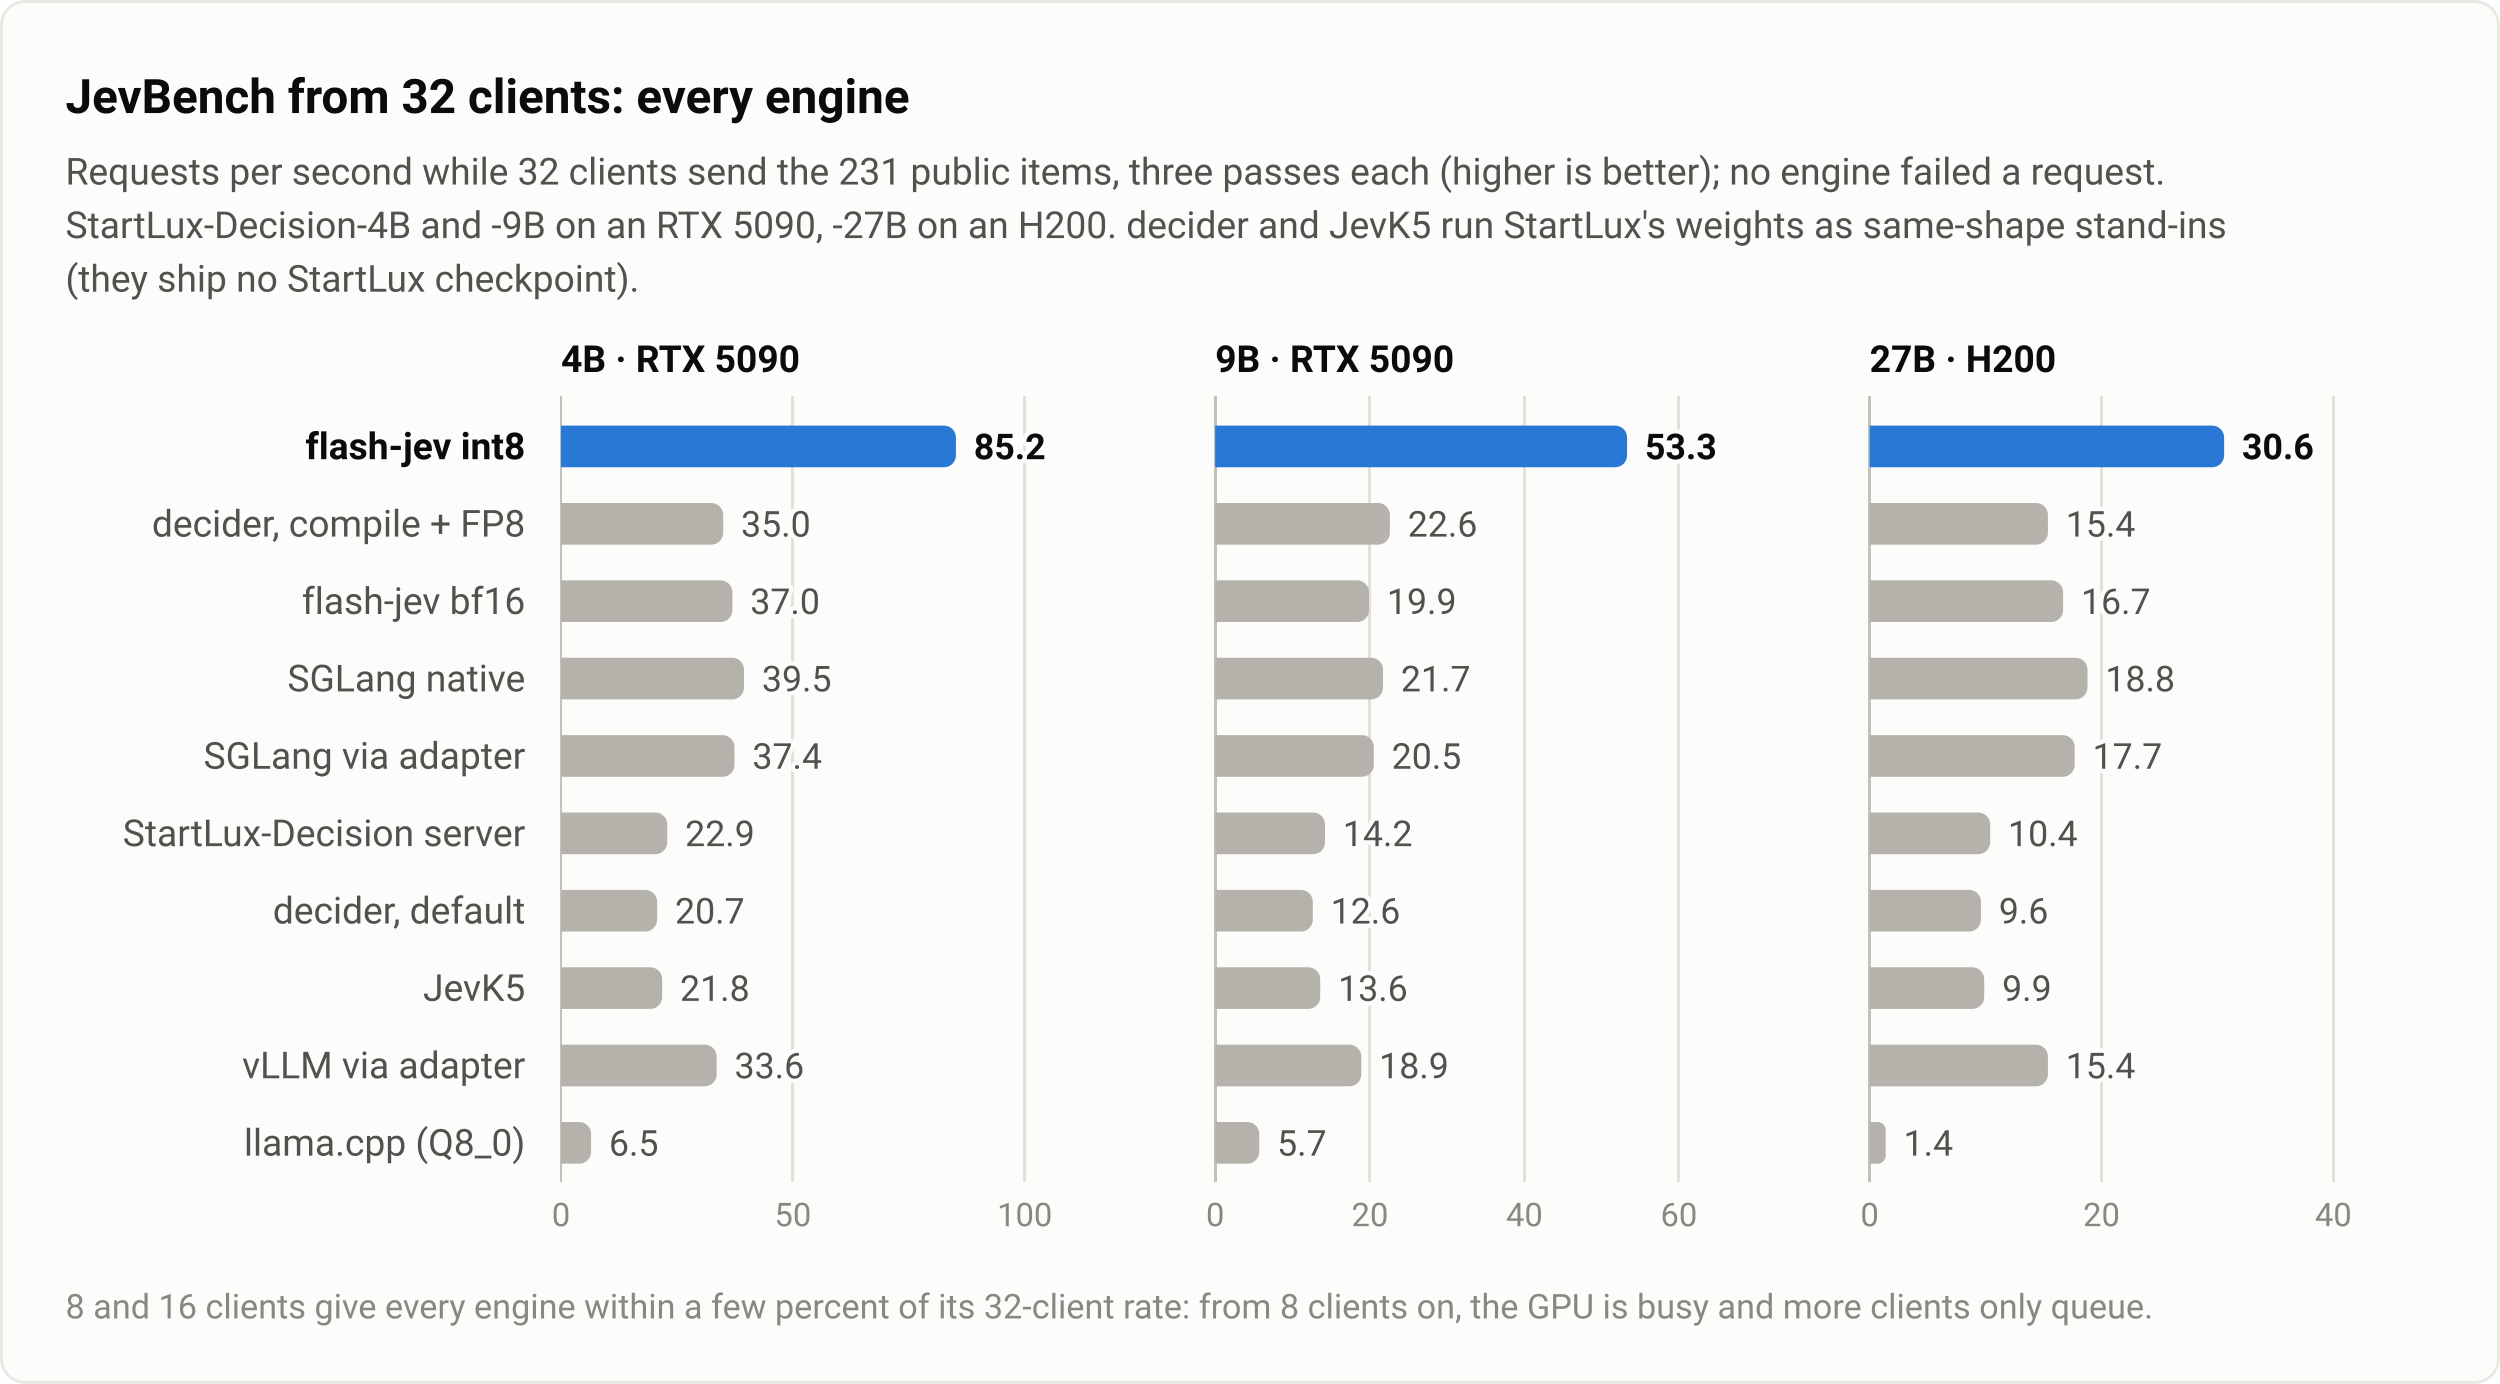
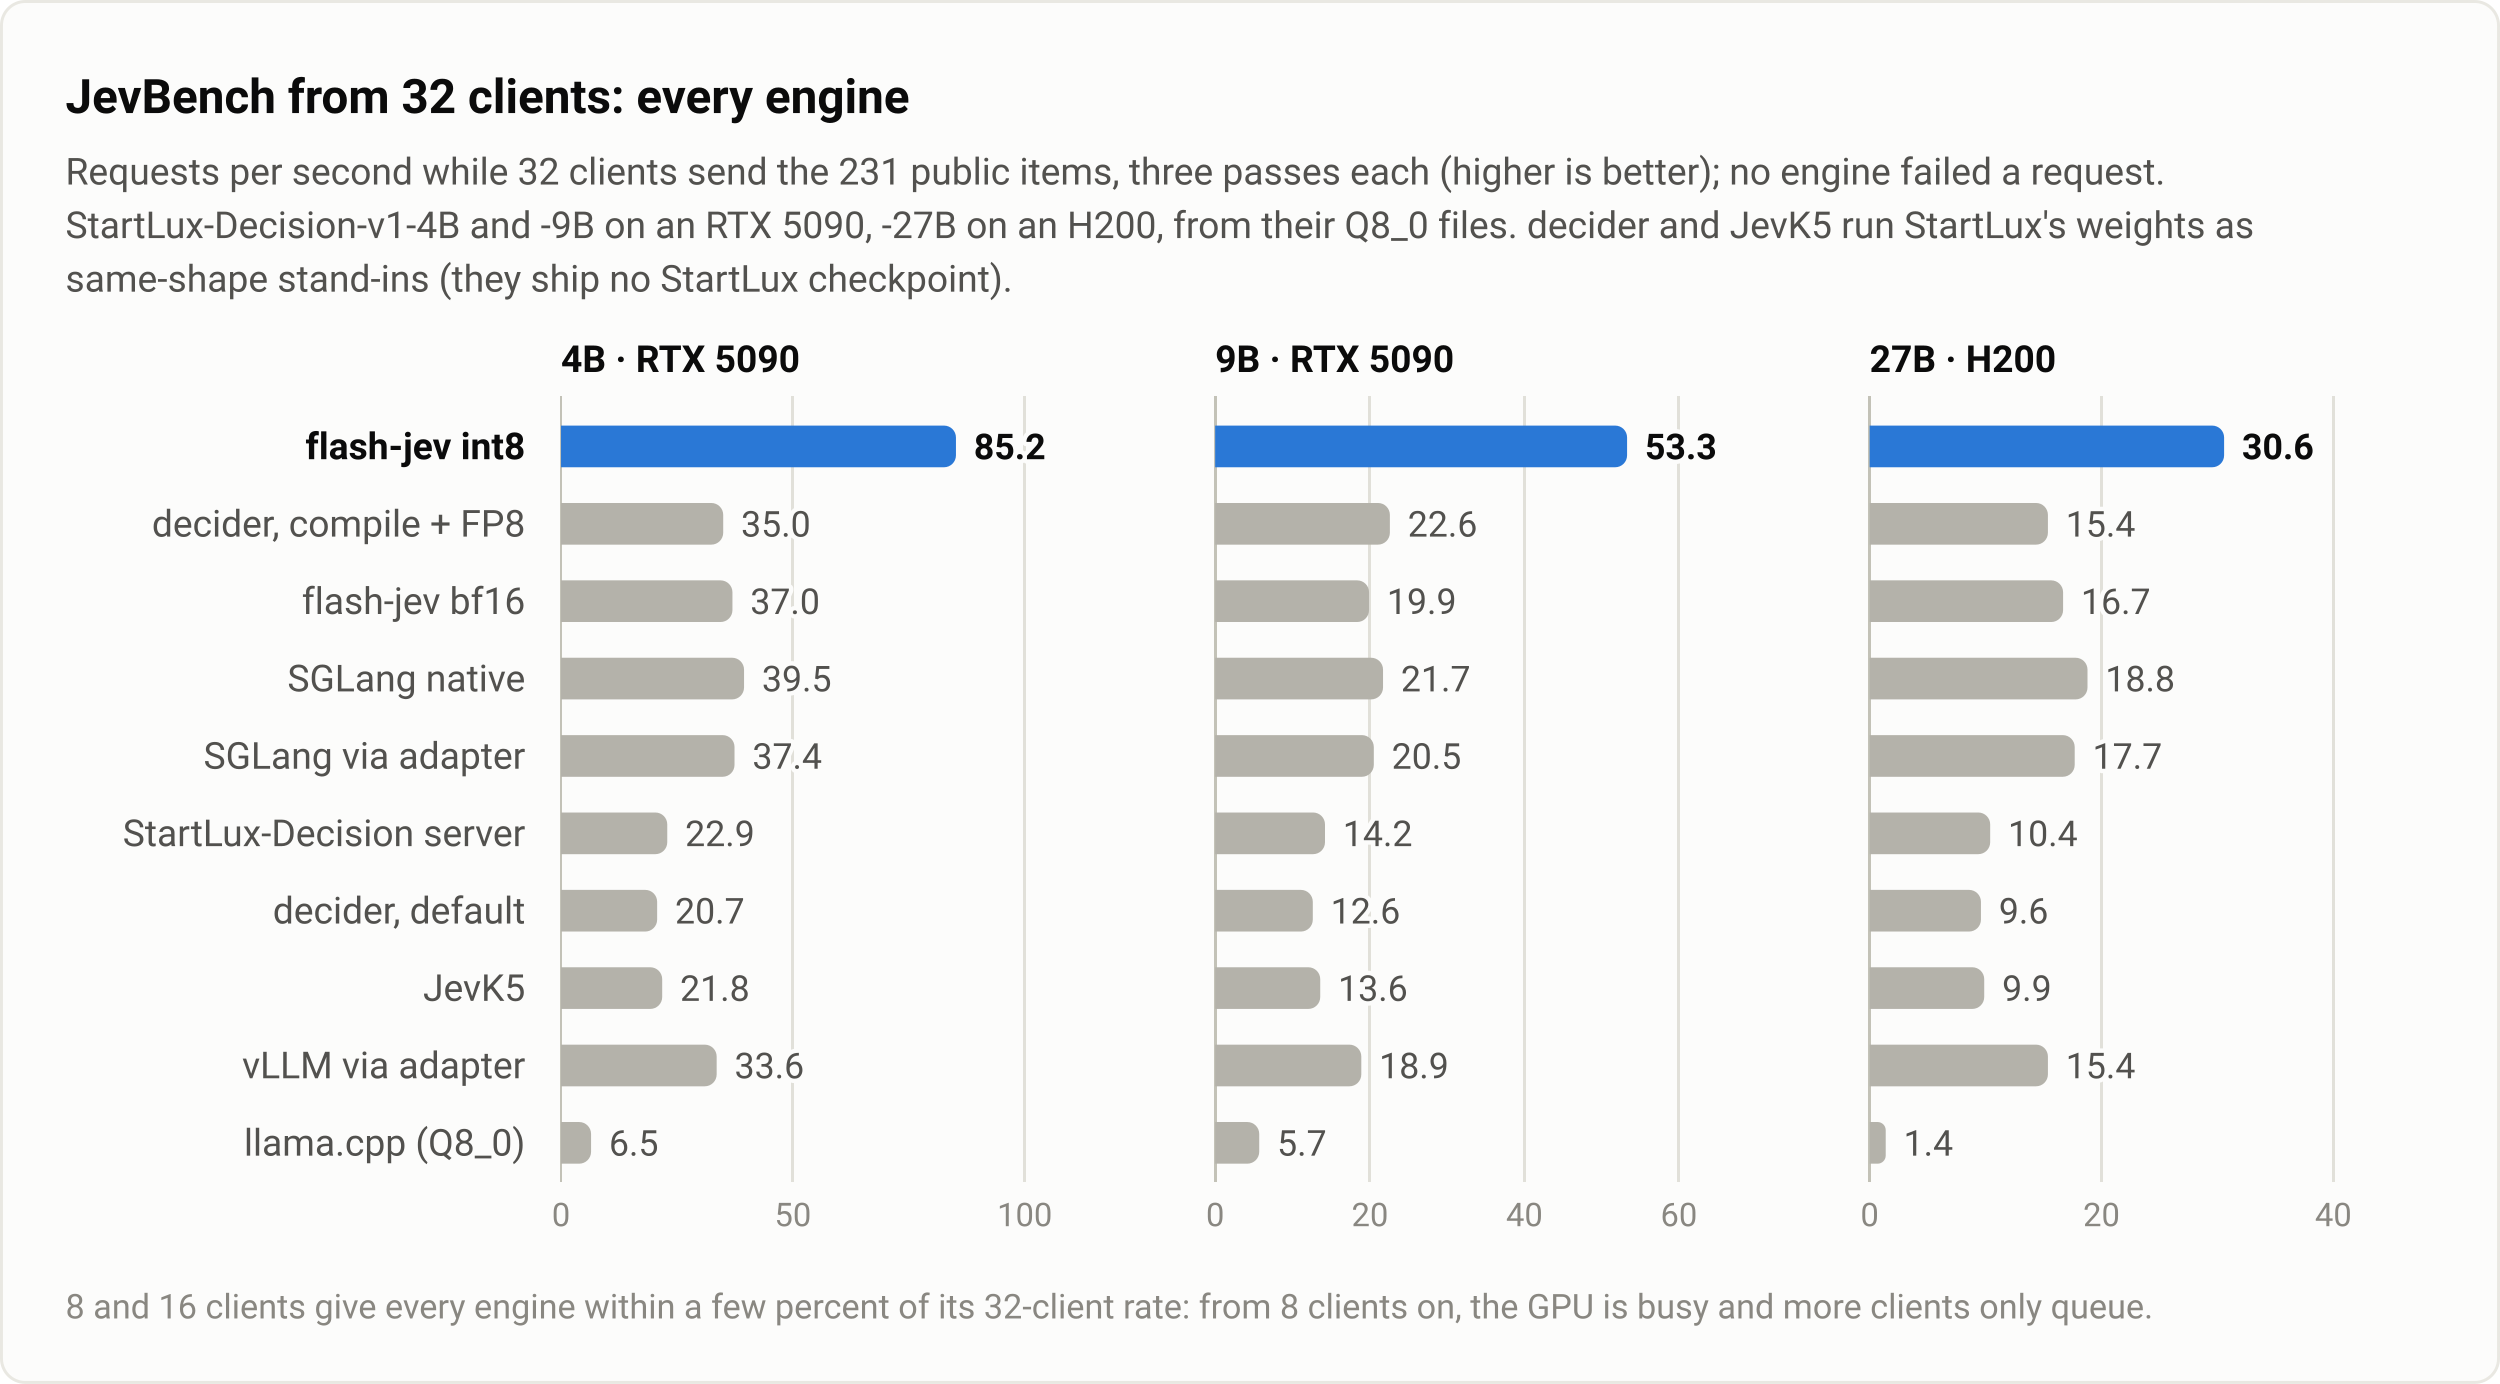
<svg xmlns="http://www.w3.org/2000/svg" width="840" height="465" viewBox="0 0 840 465" role="img" aria-labelledby="title desc" font-family="system-ui, -apple-system, 'Segoe UI', Roboto, 'Helvetica Neue', Arial, sans-serif">
  <rect x="0.5" y="0.5" width="839" height="464" rx="8" fill="#fcfcfb" stroke="#e9e8e2" />
  <text x="22.0" y="38.0" font-size="16" fill="#0b0b0b" text-anchor="start" font-weight="600">JevBench from 32 clients: every engine</text>
  <text x="22.0" y="62.0" font-size="12.5" fill="#52514e" text-anchor="start" font-weight="400">Requests per second while 32 clients send the 231 public items, three passes each (higher is better); no engine failed a request.</text>
-   <text x="22.0" y="80.0" font-size="12.5" fill="#52514e" text-anchor="start" font-weight="400">StartLux-Decision-4B and -9B on an RTX 5090, -27B on an H200. decider and JevK5 run StartLux's weights as same-shape stand-ins</text>
-   <text x="22.0" y="98.0" font-size="12.5" fill="#52514e" text-anchor="start" font-weight="400">(they ship no StartLux checkpoint).</text>
+   <text x="22.0" y="80.0" font-size="12.5" fill="#52514e" text-anchor="start" font-weight="400">StartLux-Decision-v1-4B and -9B on an RTX 5090, -27B on an H200, from their Q8_0 files. decider and JevK5 run StartLux's weights as</text>
+   <text x="22.0" y="98.0" font-size="12.5" fill="#52514e" text-anchor="start" font-weight="400">same-shape stand-ins (they ship no StartLux checkpoint).</text>
  <text x="188.5" y="125.0" font-size="12.5" fill="#0b0b0b" text-anchor="start" font-weight="600">4B · RTX 5090</text>
  <text x="188.5" y="412.0" font-size="11" fill="#898781" text-anchor="middle" font-weight="400" style="font-variant-numeric: tabular-nums">0</text>
  <line x1="266.4" y1="133.0" x2="266.4" y2="397.0" stroke="#e1e0d9" stroke-width="1" shape-rendering="crispEdges" />
  <text x="266.4" y="412.0" font-size="11" fill="#898781" text-anchor="middle" font-weight="400" style="font-variant-numeric: tabular-nums">50</text>
  <line x1="344.3" y1="133.0" x2="344.3" y2="397.0" stroke="#e1e0d9" stroke-width="1" shape-rendering="crispEdges" />
  <text x="344.3" y="412.0" font-size="11" fill="#898781" text-anchor="middle" font-weight="400" style="font-variant-numeric: tabular-nums">100</text>
  <line x1="188.5" y1="133.0" x2="188.5" y2="397.0" stroke="#c3c2b7" stroke-width="1" shape-rendering="crispEdges" />
  <path d="M188.5,143.0 H317.2 A4.0,4.0 0 0 1 321.2,147.0 V153.0 A4.0,4.0 0 0 1 317.2,157.0 H188.5 Z" fill="#2a78d6" />
  <text x="327.2" y="154.3" font-size="12" fill="#0b0b0b" text-anchor="start" font-weight="600" style="font-variant-numeric: tabular-nums" stroke="#fcfcfb" stroke-width="3" stroke-linejoin="round" paint-order="stroke">85.2</text>
  <path d="M188.5,169.0 H239.0 A4.0,4.0 0 0 1 243.0,173.0 V179.0 A4.0,4.0 0 0 1 239.0,183.0 H188.5 Z" fill="#b4b2aa" />
  <text x="249.0" y="180.3" font-size="12" fill="#52514e" text-anchor="start" font-weight="400" style="font-variant-numeric: tabular-nums" stroke="#fcfcfb" stroke-width="3" stroke-linejoin="round" paint-order="stroke">35.0</text>
  <path d="M188.5,195.0 H242.1 A4.0,4.0 0 0 1 246.1,199.0 V205.0 A4.0,4.0 0 0 1 242.1,209.0 H188.5 Z" fill="#b4b2aa" />
  <text x="252.1" y="206.3" font-size="12" fill="#52514e" text-anchor="start" font-weight="400" style="font-variant-numeric: tabular-nums" stroke="#fcfcfb" stroke-width="3" stroke-linejoin="round" paint-order="stroke">37.0</text>
  <path d="M188.5,221.0 H246.0 A4.0,4.0 0 0 1 250.0,225.0 V231.0 A4.0,4.0 0 0 1 246.0,235.0 H188.5 Z" fill="#b4b2aa" />
  <text x="256.0" y="232.3" font-size="12" fill="#52514e" text-anchor="start" font-weight="400" style="font-variant-numeric: tabular-nums" stroke="#fcfcfb" stroke-width="3" stroke-linejoin="round" paint-order="stroke">39.5</text>
  <path d="M188.5,247.0 H242.8 A4.0,4.0 0 0 1 246.8,251.0 V257.0 A4.0,4.0 0 0 1 242.8,261.0 H188.5 Z" fill="#b4b2aa" />
  <text x="252.8" y="258.3" font-size="12" fill="#52514e" text-anchor="start" font-weight="400" style="font-variant-numeric: tabular-nums" stroke="#fcfcfb" stroke-width="3" stroke-linejoin="round" paint-order="stroke">37.4</text>
  <path d="M188.5,273.0 H220.2 A4.0,4.0 0 0 1 224.2,277.0 V283.0 A4.0,4.0 0 0 1 220.2,287.0 H188.5 Z" fill="#b4b2aa" />
  <text x="230.2" y="284.3" font-size="12" fill="#52514e" text-anchor="start" font-weight="400" style="font-variant-numeric: tabular-nums" stroke="#fcfcfb" stroke-width="3" stroke-linejoin="round" paint-order="stroke">22.9</text>
  <path d="M188.5,299.0 H216.8 A4.0,4.0 0 0 1 220.8,303.0 V309.0 A4.0,4.0 0 0 1 216.8,313.0 H188.5 Z" fill="#b4b2aa" />
  <text x="226.8" y="310.3" font-size="12" fill="#52514e" text-anchor="start" font-weight="400" style="font-variant-numeric: tabular-nums" stroke="#fcfcfb" stroke-width="3" stroke-linejoin="round" paint-order="stroke">20.7</text>
  <path d="M188.5,325.0 H218.5 A4.0,4.0 0 0 1 222.5,329.0 V335.0 A4.0,4.0 0 0 1 218.5,339.0 H188.5 Z" fill="#b4b2aa" />
  <text x="228.5" y="336.3" font-size="12" fill="#52514e" text-anchor="start" font-weight="400" style="font-variant-numeric: tabular-nums" stroke="#fcfcfb" stroke-width="3" stroke-linejoin="round" paint-order="stroke">21.8</text>
  <path d="M188.5,351.0 H236.8 A4.0,4.0 0 0 1 240.8,355.0 V361.0 A4.0,4.0 0 0 1 236.8,365.0 H188.5 Z" fill="#b4b2aa" />
  <text x="246.8" y="362.3" font-size="12" fill="#52514e" text-anchor="start" font-weight="400" style="font-variant-numeric: tabular-nums" stroke="#fcfcfb" stroke-width="3" stroke-linejoin="round" paint-order="stroke">33.6</text>
  <path d="M188.5,377.0 H194.6 A4.0,4.0 0 0 1 198.6,381.0 V387.0 A4.0,4.0 0 0 1 194.6,391.0 H188.5 Z" fill="#b4b2aa" />
  <text x="204.6" y="388.3" font-size="12" fill="#52514e" text-anchor="start" font-weight="400" style="font-variant-numeric: tabular-nums" stroke="#fcfcfb" stroke-width="3" stroke-linejoin="round" paint-order="stroke">6.5</text>
  <text x="408.3" y="125.0" font-size="12.5" fill="#0b0b0b" text-anchor="start" font-weight="600">9B · RTX 5090</text>
  <text x="408.3" y="412.0" font-size="11" fill="#898781" text-anchor="middle" font-weight="400" style="font-variant-numeric: tabular-nums">0</text>
  <line x1="460.3" y1="133.0" x2="460.3" y2="397.0" stroke="#e1e0d9" stroke-width="1" shape-rendering="crispEdges" />
  <text x="460.3" y="412.0" font-size="11" fill="#898781" text-anchor="middle" font-weight="400" style="font-variant-numeric: tabular-nums">20</text>
  <line x1="512.2" y1="133.0" x2="512.2" y2="397.0" stroke="#e1e0d9" stroke-width="1" shape-rendering="crispEdges" />
  <text x="512.2" y="412.0" font-size="11" fill="#898781" text-anchor="middle" font-weight="400" style="font-variant-numeric: tabular-nums">40</text>
  <line x1="564.1" y1="133.0" x2="564.1" y2="397.0" stroke="#e1e0d9" stroke-width="1" shape-rendering="crispEdges" />
  <text x="564.1" y="412.0" font-size="11" fill="#898781" text-anchor="middle" font-weight="400" style="font-variant-numeric: tabular-nums">60</text>
  <line x1="408.3" y1="133.0" x2="408.3" y2="397.0" stroke="#c3c2b7" stroke-width="1" shape-rendering="crispEdges" />
  <path d="M408.3,143.0 H542.7 A4.0,4.0 0 0 1 546.7,147.0 V153.0 A4.0,4.0 0 0 1 542.7,157.0 H408.3 Z" fill="#2a78d6" />
  <text x="552.7" y="154.3" font-size="12" fill="#0b0b0b" text-anchor="start" font-weight="600" style="font-variant-numeric: tabular-nums" stroke="#fcfcfb" stroke-width="3" stroke-linejoin="round" paint-order="stroke">53.3</text>
  <path d="M408.3,169.0 H463.0 A4.0,4.0 0 0 1 467.0,173.0 V179.0 A4.0,4.0 0 0 1 463.0,183.0 H408.3 Z" fill="#b4b2aa" />
  <text x="473.0" y="180.3" font-size="12" fill="#52514e" text-anchor="start" font-weight="400" style="font-variant-numeric: tabular-nums" stroke="#fcfcfb" stroke-width="3" stroke-linejoin="round" paint-order="stroke">22.6</text>
  <path d="M408.3,195.0 H456.0 A4.0,4.0 0 0 1 460.0,199.0 V205.0 A4.0,4.0 0 0 1 456.0,209.0 H408.3 Z" fill="#b4b2aa" />
  <text x="466.0" y="206.3" font-size="12" fill="#52514e" text-anchor="start" font-weight="400" style="font-variant-numeric: tabular-nums" stroke="#fcfcfb" stroke-width="3" stroke-linejoin="round" paint-order="stroke">19.9</text>
  <path d="M408.3,221.0 H460.7 A4.0,4.0 0 0 1 464.7,225.0 V231.0 A4.0,4.0 0 0 1 460.7,235.0 H408.3 Z" fill="#b4b2aa" />
  <text x="470.7" y="232.3" font-size="12" fill="#52514e" text-anchor="start" font-weight="400" style="font-variant-numeric: tabular-nums" stroke="#fcfcfb" stroke-width="3" stroke-linejoin="round" paint-order="stroke">21.7</text>
  <path d="M408.3,247.0 H457.6 A4.0,4.0 0 0 1 461.6,251.0 V257.0 A4.0,4.0 0 0 1 457.6,261.0 H408.3 Z" fill="#b4b2aa" />
  <text x="467.6" y="258.3" font-size="12" fill="#52514e" text-anchor="start" font-weight="400" style="font-variant-numeric: tabular-nums" stroke="#fcfcfb" stroke-width="3" stroke-linejoin="round" paint-order="stroke">20.5</text>
  <path d="M408.3,273.0 H441.2 A4.0,4.0 0 0 1 445.2,277.0 V283.0 A4.0,4.0 0 0 1 441.2,287.0 H408.3 Z" fill="#b4b2aa" />
  <text x="451.2" y="284.3" font-size="12" fill="#52514e" text-anchor="start" font-weight="400" style="font-variant-numeric: tabular-nums" stroke="#fcfcfb" stroke-width="3" stroke-linejoin="round" paint-order="stroke">14.2</text>
  <path d="M408.3,299.0 H437.1 A4.0,4.0 0 0 1 441.1,303.0 V309.0 A4.0,4.0 0 0 1 437.1,313.0 H408.3 Z" fill="#b4b2aa" />
  <text x="447.1" y="310.3" font-size="12" fill="#52514e" text-anchor="start" font-weight="400" style="font-variant-numeric: tabular-nums" stroke="#fcfcfb" stroke-width="3" stroke-linejoin="round" paint-order="stroke">12.6</text>
  <path d="M408.3,325.0 H439.6 A4.0,4.0 0 0 1 443.6,329.0 V335.0 A4.0,4.0 0 0 1 439.6,339.0 H408.3 Z" fill="#b4b2aa" />
  <text x="449.6" y="336.3" font-size="12" fill="#52514e" text-anchor="start" font-weight="400" style="font-variant-numeric: tabular-nums" stroke="#fcfcfb" stroke-width="3" stroke-linejoin="round" paint-order="stroke">13.6</text>
  <path d="M408.3,351.0 H453.4 A4.0,4.0 0 0 1 457.4,355.0 V361.0 A4.0,4.0 0 0 1 453.4,365.0 H408.3 Z" fill="#b4b2aa" />
  <text x="463.4" y="362.3" font-size="12" fill="#52514e" text-anchor="start" font-weight="400" style="font-variant-numeric: tabular-nums" stroke="#fcfcfb" stroke-width="3" stroke-linejoin="round" paint-order="stroke">18.9</text>
  <path d="M408.3,377.0 H419.1 A4.0,4.0 0 0 1 423.1,381.0 V387.0 A4.0,4.0 0 0 1 419.1,391.0 H408.3 Z" fill="#b4b2aa" />
  <text x="429.1" y="388.3" font-size="12" fill="#52514e" text-anchor="start" font-weight="400" style="font-variant-numeric: tabular-nums" stroke="#fcfcfb" stroke-width="3" stroke-linejoin="round" paint-order="stroke">5.7</text>
  <text x="628.2" y="125.0" font-size="12.5" fill="#0b0b0b" text-anchor="start" font-weight="600">27B · H200</text>
  <text x="628.2" y="412.0" font-size="11" fill="#898781" text-anchor="middle" font-weight="400" style="font-variant-numeric: tabular-nums">0</text>
  <line x1="706.1" y1="133.0" x2="706.1" y2="397.0" stroke="#e1e0d9" stroke-width="1" shape-rendering="crispEdges" />
  <text x="706.1" y="412.0" font-size="11" fill="#898781" text-anchor="middle" font-weight="400" style="font-variant-numeric: tabular-nums">20</text>
  <line x1="784.0" y1="133.0" x2="784.0" y2="397.0" stroke="#e1e0d9" stroke-width="1" shape-rendering="crispEdges" />
  <text x="784.0" y="412.0" font-size="11" fill="#898781" text-anchor="middle" font-weight="400" style="font-variant-numeric: tabular-nums">40</text>
  <line x1="628.2" y1="133.0" x2="628.2" y2="397.0" stroke="#c3c2b7" stroke-width="1" shape-rendering="crispEdges" />
  <path d="M628.2,143.0 H743.3 A4.0,4.0 0 0 1 747.3,147.0 V153.0 A4.0,4.0 0 0 1 743.3,157.0 H628.2 Z" fill="#2a78d6" />
  <text x="753.3" y="154.3" font-size="12" fill="#0b0b0b" text-anchor="start" font-weight="600" style="font-variant-numeric: tabular-nums" stroke="#fcfcfb" stroke-width="3" stroke-linejoin="round" paint-order="stroke">30.6</text>
  <path d="M628.2,169.0 H684.1 A4.0,4.0 0 0 1 688.1,173.0 V179.0 A4.0,4.0 0 0 1 684.1,183.0 H628.2 Z" fill="#b4b2aa" />
  <text x="694.1" y="180.3" font-size="12" fill="#52514e" text-anchor="start" font-weight="400" style="font-variant-numeric: tabular-nums" stroke="#fcfcfb" stroke-width="3" stroke-linejoin="round" paint-order="stroke">15.4</text>
  <path d="M628.2,195.0 H689.2 A4.0,4.0 0 0 1 693.2,199.0 V205.0 A4.0,4.0 0 0 1 689.2,209.0 H628.2 Z" fill="#b4b2aa" />
  <text x="699.2" y="206.3" font-size="12" fill="#52514e" text-anchor="start" font-weight="400" style="font-variant-numeric: tabular-nums" stroke="#fcfcfb" stroke-width="3" stroke-linejoin="round" paint-order="stroke">16.7</text>
  <path d="M628.2,221.0 H697.4 A4.0,4.0 0 0 1 701.4,225.0 V231.0 A4.0,4.0 0 0 1 697.4,235.0 H628.2 Z" fill="#b4b2aa" />
  <text x="707.4" y="232.3" font-size="12" fill="#52514e" text-anchor="start" font-weight="400" style="font-variant-numeric: tabular-nums" stroke="#fcfcfb" stroke-width="3" stroke-linejoin="round" paint-order="stroke">18.8</text>
  <path d="M628.2,247.0 H693.1 A4.0,4.0 0 0 1 697.1,251.0 V257.0 A4.0,4.0 0 0 1 693.1,261.0 H628.2 Z" fill="#b4b2aa" />
  <text x="703.1" y="258.3" font-size="12" fill="#52514e" text-anchor="start" font-weight="400" style="font-variant-numeric: tabular-nums" stroke="#fcfcfb" stroke-width="3" stroke-linejoin="round" paint-order="stroke">17.7</text>
  <path d="M628.2,273.0 H664.7 A4.0,4.0 0 0 1 668.7,277.0 V283.0 A4.0,4.0 0 0 1 664.7,287.0 H628.2 Z" fill="#b4b2aa" />
  <text x="674.7" y="284.3" font-size="12" fill="#52514e" text-anchor="start" font-weight="400" style="font-variant-numeric: tabular-nums" stroke="#fcfcfb" stroke-width="3" stroke-linejoin="round" paint-order="stroke">10.4</text>
  <path d="M628.2,299.0 H661.6 A4.0,4.0 0 0 1 665.6,303.0 V309.0 A4.0,4.0 0 0 1 661.6,313.0 H628.2 Z" fill="#b4b2aa" />
  <text x="671.6" y="310.3" font-size="12" fill="#52514e" text-anchor="start" font-weight="400" style="font-variant-numeric: tabular-nums" stroke="#fcfcfb" stroke-width="3" stroke-linejoin="round" paint-order="stroke">9.6</text>
  <path d="M628.2,325.0 H662.7 A4.0,4.0 0 0 1 666.7,329.0 V335.0 A4.0,4.0 0 0 1 662.7,339.0 H628.2 Z" fill="#b4b2aa" />
  <text x="672.7" y="336.3" font-size="12" fill="#52514e" text-anchor="start" font-weight="400" style="font-variant-numeric: tabular-nums" stroke="#fcfcfb" stroke-width="3" stroke-linejoin="round" paint-order="stroke">9.9</text>
  <path d="M628.2,351.0 H684.1 A4.0,4.0 0 0 1 688.1,355.0 V361.0 A4.0,4.0 0 0 1 684.1,365.0 H628.2 Z" fill="#b4b2aa" />
  <text x="694.1" y="362.3" font-size="12" fill="#52514e" text-anchor="start" font-weight="400" style="font-variant-numeric: tabular-nums" stroke="#fcfcfb" stroke-width="3" stroke-linejoin="round" paint-order="stroke">15.4</text>
  <path d="M628.2,377.0 H630.9 A2.726,2.726 0 0 1 633.6,379.7 V388.3 A2.726,2.726 0 0 1 630.9,391.0 H628.2 Z" fill="#b4b2aa" />
  <text x="639.6" y="388.3" font-size="12" fill="#52514e" text-anchor="start" font-weight="400" style="font-variant-numeric: tabular-nums" stroke="#fcfcfb" stroke-width="3" stroke-linejoin="round" paint-order="stroke">1.4</text>
  <text x="176.5" y="154.3" font-size="12.5" fill="#0b0b0b" text-anchor="end" font-weight="600">flash-jev int8</text>
  <text x="176.5" y="180.3" font-size="12.5" fill="#52514e" text-anchor="end" font-weight="400">decider, compile + FP8</text>
  <text x="176.5" y="206.3" font-size="12.5" fill="#52514e" text-anchor="end" font-weight="400">flash-jev bf16</text>
  <text x="176.5" y="232.3" font-size="12.5" fill="#52514e" text-anchor="end" font-weight="400">SGLang native</text>
  <text x="176.5" y="258.3" font-size="12.5" fill="#52514e" text-anchor="end" font-weight="400">SGLang via adapter</text>
  <text x="176.5" y="284.3" font-size="12.5" fill="#52514e" text-anchor="end" font-weight="400">StartLux-Decision server</text>
  <text x="176.5" y="310.3" font-size="12.5" fill="#52514e" text-anchor="end" font-weight="400">decider, default</text>
  <text x="176.5" y="336.3" font-size="12.5" fill="#52514e" text-anchor="end" font-weight="400">JevK5</text>
  <text x="176.5" y="362.3" font-size="12.5" fill="#52514e" text-anchor="end" font-weight="400">vLLM via adapter</text>
  <text x="176.5" y="388.3" font-size="12.5" fill="#52514e" text-anchor="end" font-weight="400">llama.cpp (Q8_0)</text>
  <text x="22.0" y="443.0" font-size="11.5" fill="#898781" text-anchor="start" font-weight="400">8 and 16 clients give every engine within a few percent of its 32-client rate: from 8 clients on, the GPU is busy and more clients only queue.</text>
</svg>
